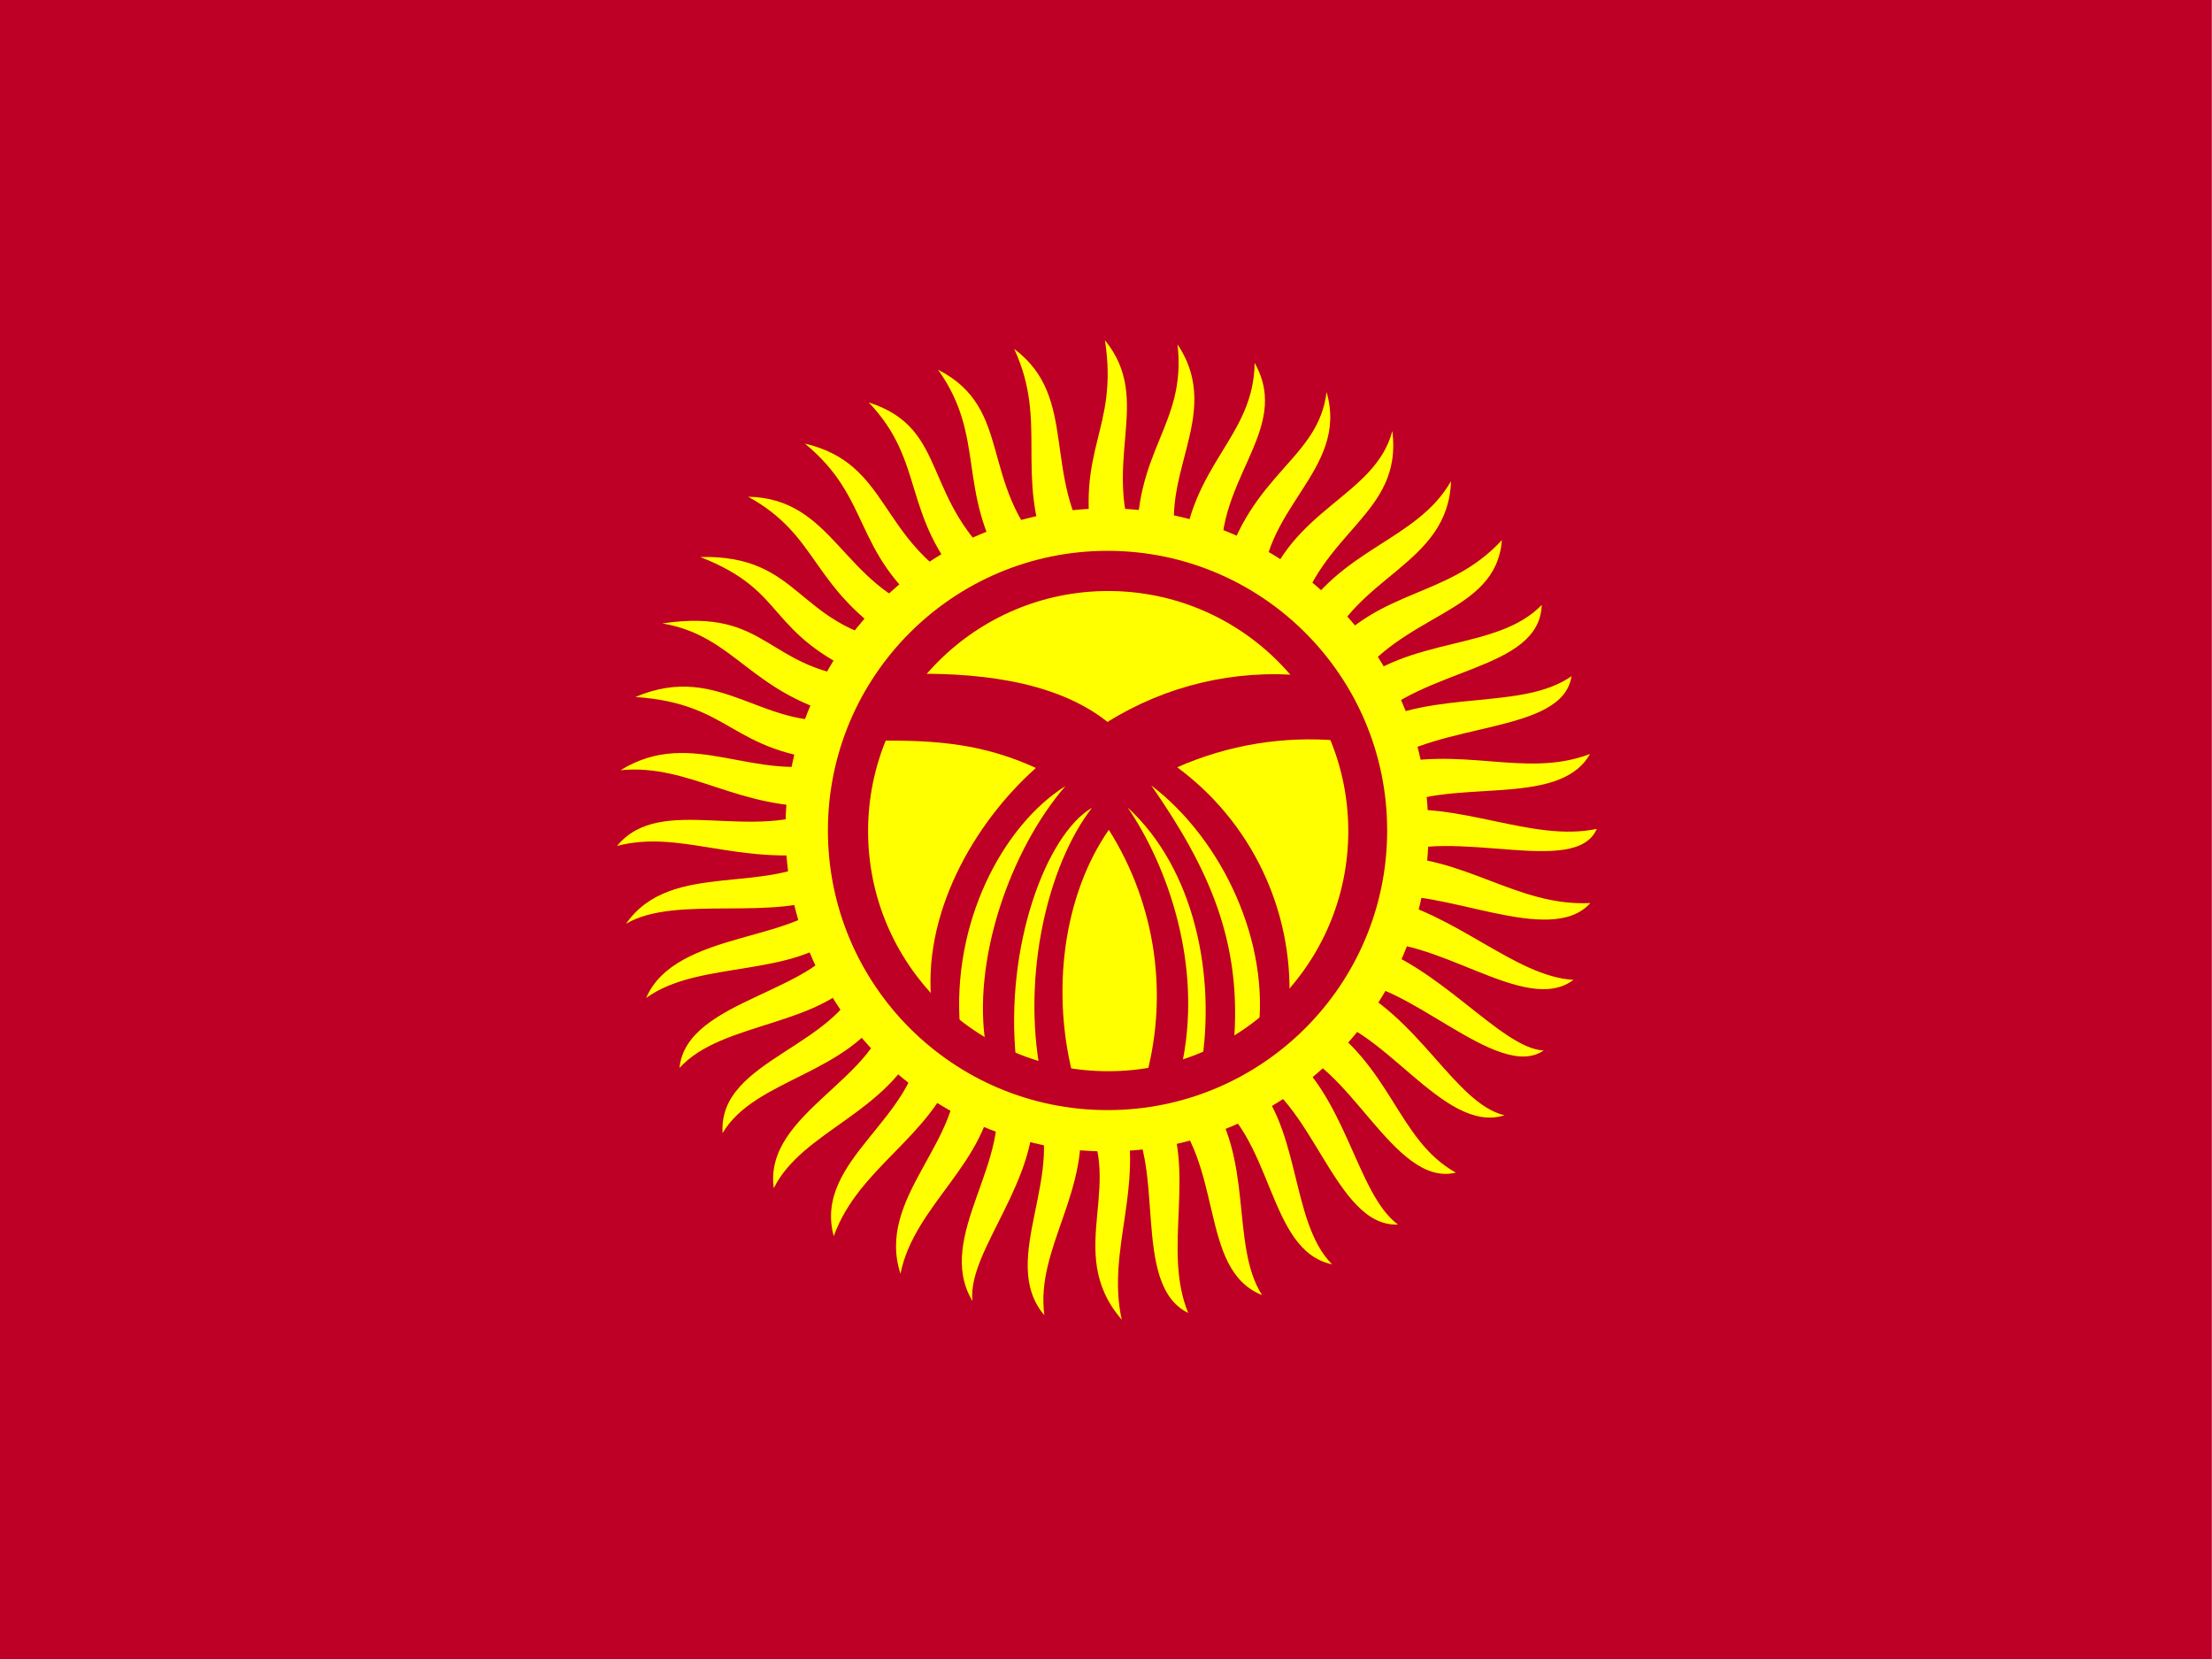
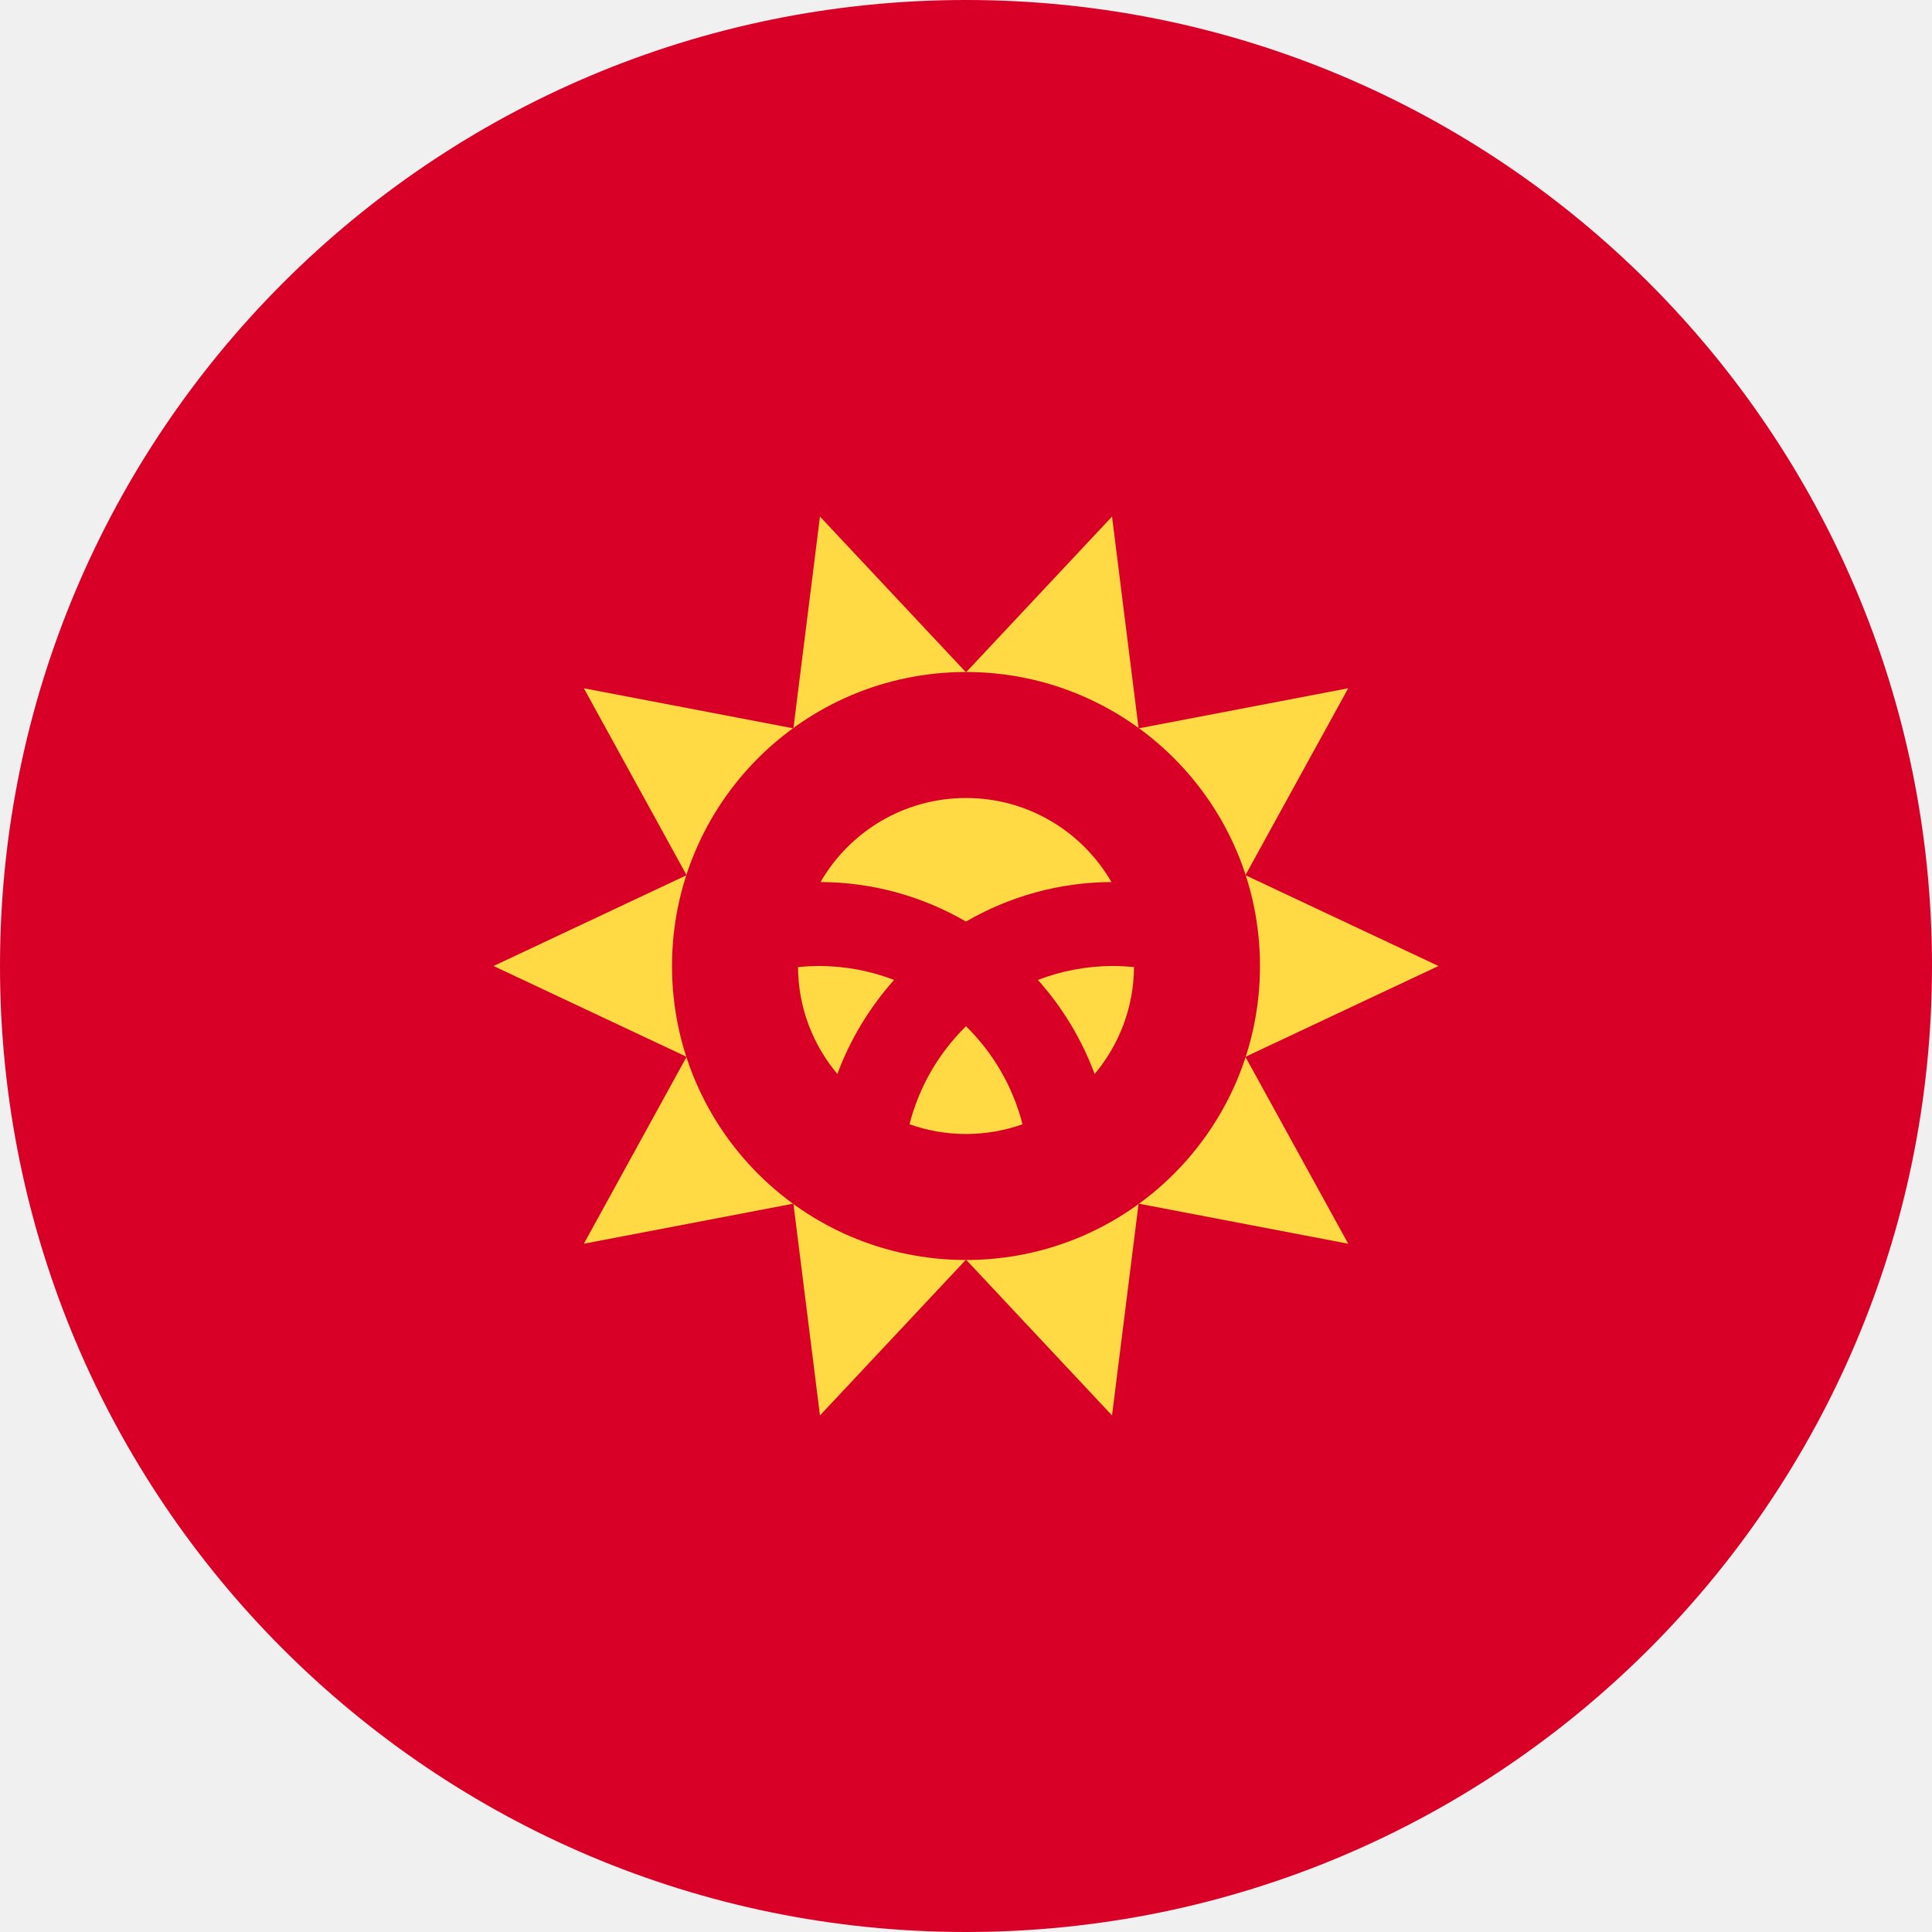
- <svg xmlns="http://www.w3.org/2000/svg" id="flag-icons-kg" viewBox="0 0 640 480">
+ <svg xmlns="http://www.w3.org/2000/svg" width="24" height="24" viewBox="0 0 24 24" fill="none">
+   <g clip-path="url(#clip0_18_5196)">
+     <path d="M12 24C18.627 24 24 18.627 24 12C24 5.373 18.627 0 12 0C5.373 0 0 5.373 0 12C0 18.627 5.373 24 12 24Z" fill="#D80027" />
+     <path d="M17.869 12L15.471 13.128L16.748 15.45L14.144 14.952L13.814 17.583L12 15.648L10.186 17.583L9.856 14.952L7.253 15.45L8.529 13.128L6.131 12L8.529 10.872L7.253 8.55L9.856 9.048L10.186 6.417L12 8.352L13.814 6.417L14.144 9.048L16.748 8.55L15.471 10.872L17.869 12Z" fill="#FFDA44" />
+     <path d="M12 15.652C14.017 15.652 15.652 14.017 15.652 12C15.652 9.983 14.017 8.348 12 8.348C9.983 8.348 8.348 9.983 8.348 12C8.348 14.017 9.983 15.652 12 15.652Z" fill="#D80027" />
+     <path d="M10.174 12C10.086 12 9.999 12.005 9.913 12.013C9.916 12.519 10.1 12.982 10.402 13.341C10.563 12.908 10.804 12.512 11.107 12.173C10.817 12.062 10.503 12 10.174 12Z" fill="#FFDA44" />
+     <path d="M11.298 13.966C11.517 14.044 11.754 14.087 12 14.087C12.246 14.087 12.483 14.044 12.702 13.966C12.582 13.496 12.335 13.077 12 12.748C11.665 13.077 11.418 13.496 11.298 13.966Z" fill="#FFDA44" />
+     <path d="M13.807 10.957C13.446 10.333 12.773 9.913 12 9.913C11.227 9.913 10.554 10.333 10.193 10.957C10.851 10.96 11.467 11.139 12 11.448C12.533 11.139 13.149 10.96 13.807 10.957Z" fill="#FFDA44" />
+     <path d="M12.893 12.173C13.196 12.512 13.437 12.908 13.598 13.342C13.9 12.982 14.084 12.519 14.087 12.013C14.001 12.005 13.914 12 13.826 12C13.497 12 13.183 12.062 12.893 12.173Z" fill="#FFDA44" />
+   </g>
  <defs>
-     <clipPath id="kg-a">
-       <path fill-opacity=".7" d="M-85 0h682.7v512H-85z" />
+     <clipPath id="clip0_18_5196">
+       <rect width="24" height="24" fill="white" />
    </clipPath>
  </defs>
-   <g fill-rule="evenodd" clip-path="url(#kg-a)" transform="translate(79.6) scale(.9375)">
-     <path fill="#be0027" d="M-128 0h768.8v512H-128z" />
-     <path fill="#ff0" d="M105.5 261.1c13.6-16.6 41.9-.4 65-12.3-27.4 1.5-42.3-13.2-63.9-11.1 22.4-13.8 41.5 4.5 66.5-2.8-33.1-2.8-31.7-17.7-61.9-19.8 26.8-11.4 40 11.8 66.3 6.5-31-7.1-35-25.3-58-29.2 33.6-5 31.4 14.8 64.3 17.2-33.4-14.3-24.7-26.8-52.6-37.7 31.3-.7 29.2 21 61 26.6-27.2-17.2-23.9-32.9-46.2-45.2 26.5.5 29 27.6 56.1 36-24.1-19.1-17.8-35.3-38.6-52.4 26.4 6.2 22.5 29.6 50 44.6-20.4-22.6-12.6-38.8-30.3-57.3 25.4 8.1 15.7 30.4 42 51.6-15-24.9-5.7-40.8-20.6-61.7 23.6 12.1 12.2 34.9 34 57.5-10.3-25.5 0-41.3-10.5-63.9 20.2 15 8.2 39.3 24.5 62.5-6-32 7.8-37.2 3.5-65.2 15.3 18.8-1.8 37.6 10 65.3-1.5-31.5 15.3-38.8 12.4-64 15.1 22.6-8.5 42.3 1.4 66.5 2.5-29.8 22.1-37.6 22.4-60.8 12 21.3-14 36.7-9.8 65 8.5-31.2 29.4-35 32-56 7.1 24.6-21.4 36-19.7 63.4 8.5-27.7 34.6-31 40-51.4 3.3 26-22.4 30.7-29.7 59.5 13.5-23.5 37.2-25.4 47.8-44-.8 25.8-29.8 29.2-38.7 53.3 16.7-20.5 37.7-17 54.4-35.1-1.8 23.3-31.3 22-47 46.1 18.1-16.7 45.4-11.7 59.3-26.1-.7 20.6-36.9 19-54 37.5 21-11.6 47.8-4.8 63.2-15.5-2.8 18-41 13.8-59.3 28 25.2-7 44.7 3.7 65-4-9.9 17.5-44.6 6.4-63 17.8 22-3.7 45.2 9.6 65.1 5.3-6.5 15.2-44.6-1-65 8.5 24.4-.2 40.3 15.5 63 14.4-12.3 13.8-45.7-5.1-65.2-1.9 23.8 5 42 24.6 60 25.6-14.9 11.3-42.5-14.5-65-11.3 23.2 6.2 42.6 32.5 55.8 33.1-14.3 9.8-42.5-22.5-61.8-21.3 23.5 10.6 34.2 37.5 49.7 41.3-19.1 6.1-37.9-29.2-58.4-30.5 23.8 15 25.1 38 43.4 48.2-19.3 4.7-33-35.2-53.3-38.6 19.5 14.3 22.5 45 35.4 54.6-19.6 1-26.7-40.7-46.8-46.7 17.2 14.4 13.1 45.6 26.5 59-20.4-4.3-17.8-40.6-39.1-52.9 15.3 19.4 7.5 46.9 17.5 62.4-19.9-8-11.3-40.6-30.2-59 10.3 20.6-.8 44.6 7.4 64.5-18.2-8.9-6-47.4-19.9-62.7 6.4 23.8-5.4 43.5-.6 64.8-18.6-21.5 2.8-43.2-13.3-65.1 4.2 25.1-13.4 42.7-10.6 63.7-14.7-17.2 8-44.7-3.5-66.4 2.4 24.7-20.3 46.4-18.7 62-12-20 13.3-43.6 6.5-66.3-1.4 23.6-24.4 36.4-28.7 57.9-7.7-23.7 19.6-40.8 17.2-64.1-7.8 22.1-30 31-37.8 52.5-6.4-23.7 26-36.2 26.8-61-10 23.2-36.5 28.4-45.3 46.2-3.3-23.5 33.8-34 35.2-56.3-12 21.4-41 22.3-51 39.3-1.5-23.4 37.6-26.3 43.7-50.8-11.9 18.2-43.7 15.9-57 30.7 2.1-21.7 44.4-23 51.2-42.6-15.8 15.2-45 9-61.5 21 9.2-21.4 48.9-16.9 57.8-32.3-17.5 9.1-48.6.2-64 9.4 14-20.2 44.8-8.1 62.3-22-28.4 4.1-45.5-7.2-65.2-2z" />
-     <path fill="#ff0" d="M356 256.1a99.2 99.2 0 1 1-198.5 0 99.2 99.2 0 0 1 198.4 0z" />
-     <path fill="#be0027" d="M343.2 256.3a86.3 86.3 0 1 1-172.6 0 86.3 86.3 0 0 1 172.6 0z" />
-     <path fill="#ff0" d="M331.2 256.5a74 74 0 1 1-148.2 0 74 74 0 0 1 148.2 0z" />
-     <path fill="#be0027" d="M194 208c20.5-.5 46 1.4 62.9 14.8a97.1 97.1 0 0 1 60.5-14.3l11 20.1a101 101 0 0 0-50 8.2 85.3 85.3 0 0 1 34.6 72.1c-2.7 3.4-7 7.1-9.7 10.5 4-28.5-11-60.3-32.9-77 17.8 25.6 28.3 48.6 25.4 80.4l-10 6.4c4.6-28-2-61-22.7-80 12 17.5 23.8 49 16.4 81-3.2 1-8.2 3.7-11.4 4.6a96 96 0 0 0-10.8-78.7c-13.8 19.8-18.3 50-10.5 78-3.8-1-6.7-2.2-10.6-3.1-5.7-30 2.2-64 15.9-81.7-14 8.1-27.1 42.7-23.4 78l-9.3-4.3c-4.5-26.3 7.4-60.6 24.5-80.4-19.4 12.2-35.2 42.3-32.5 74.6-3-2.6-5.7-3.9-8.7-6.6-3.4-28.2 13-56.6 32.1-73.6-16.1-7.3-30-8.7-50-8.4 3.1-6.5 6-14.1 9.2-20.7z" />
-   </g>
</svg>
